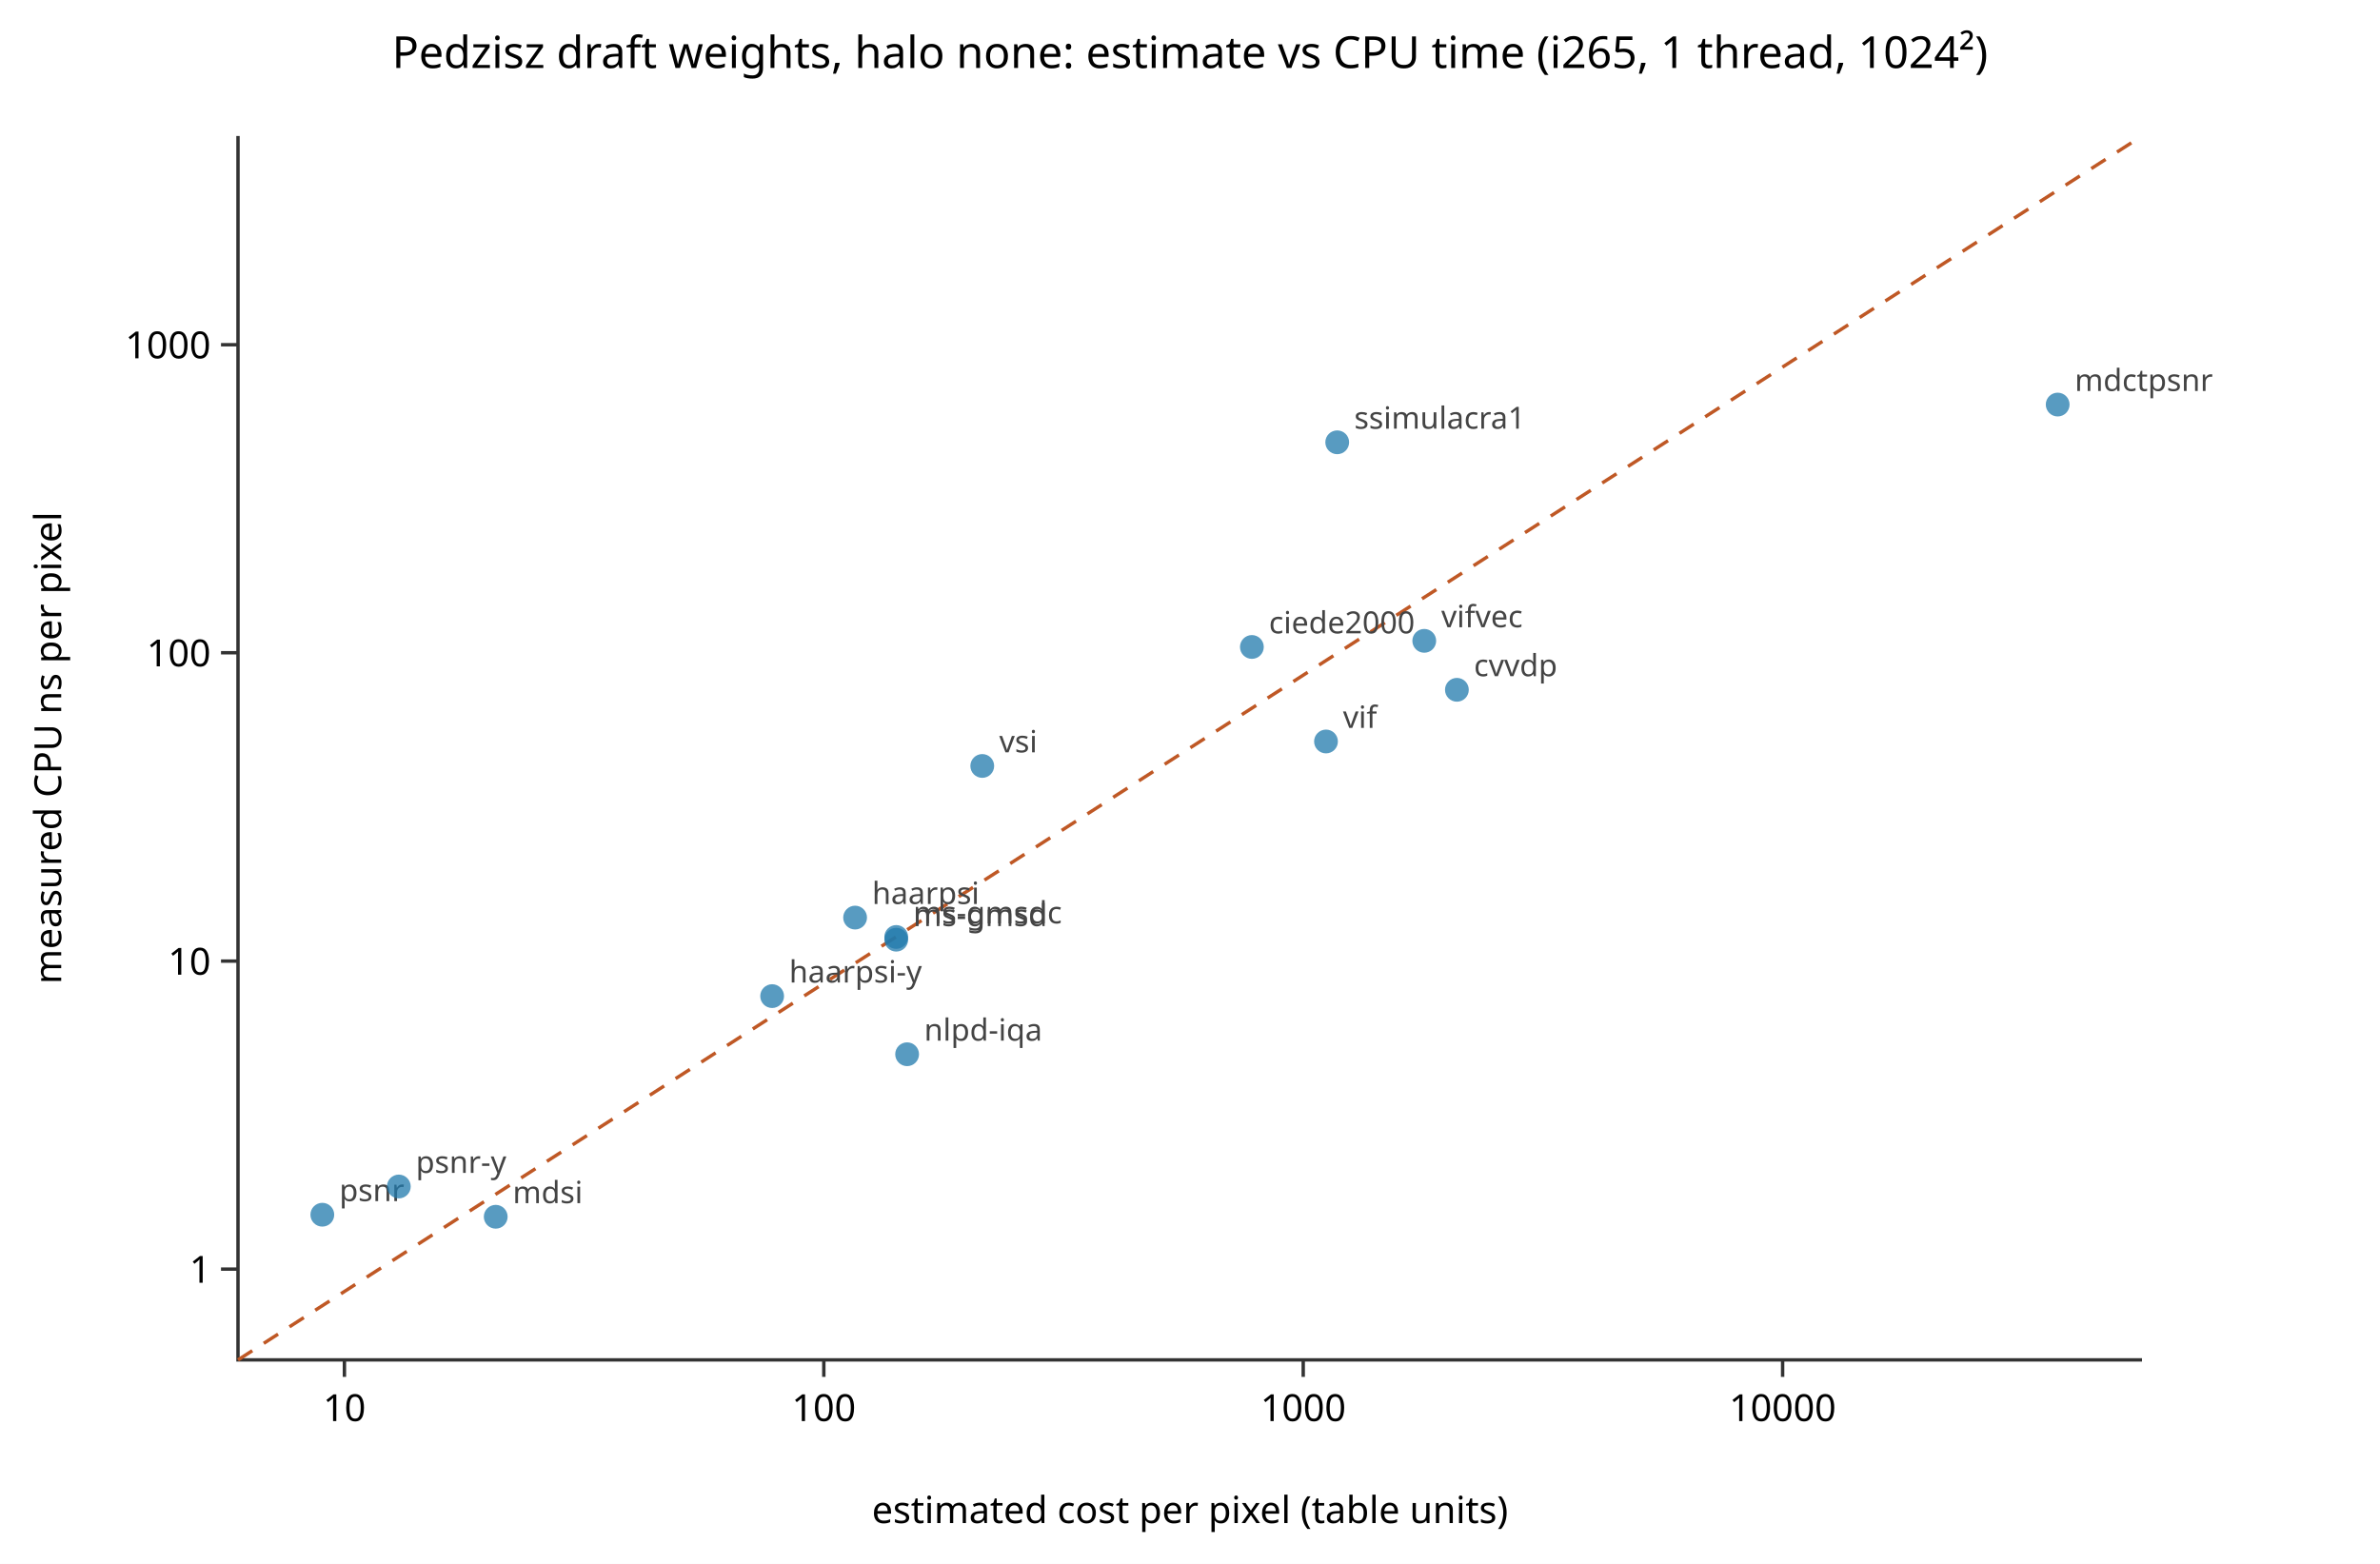
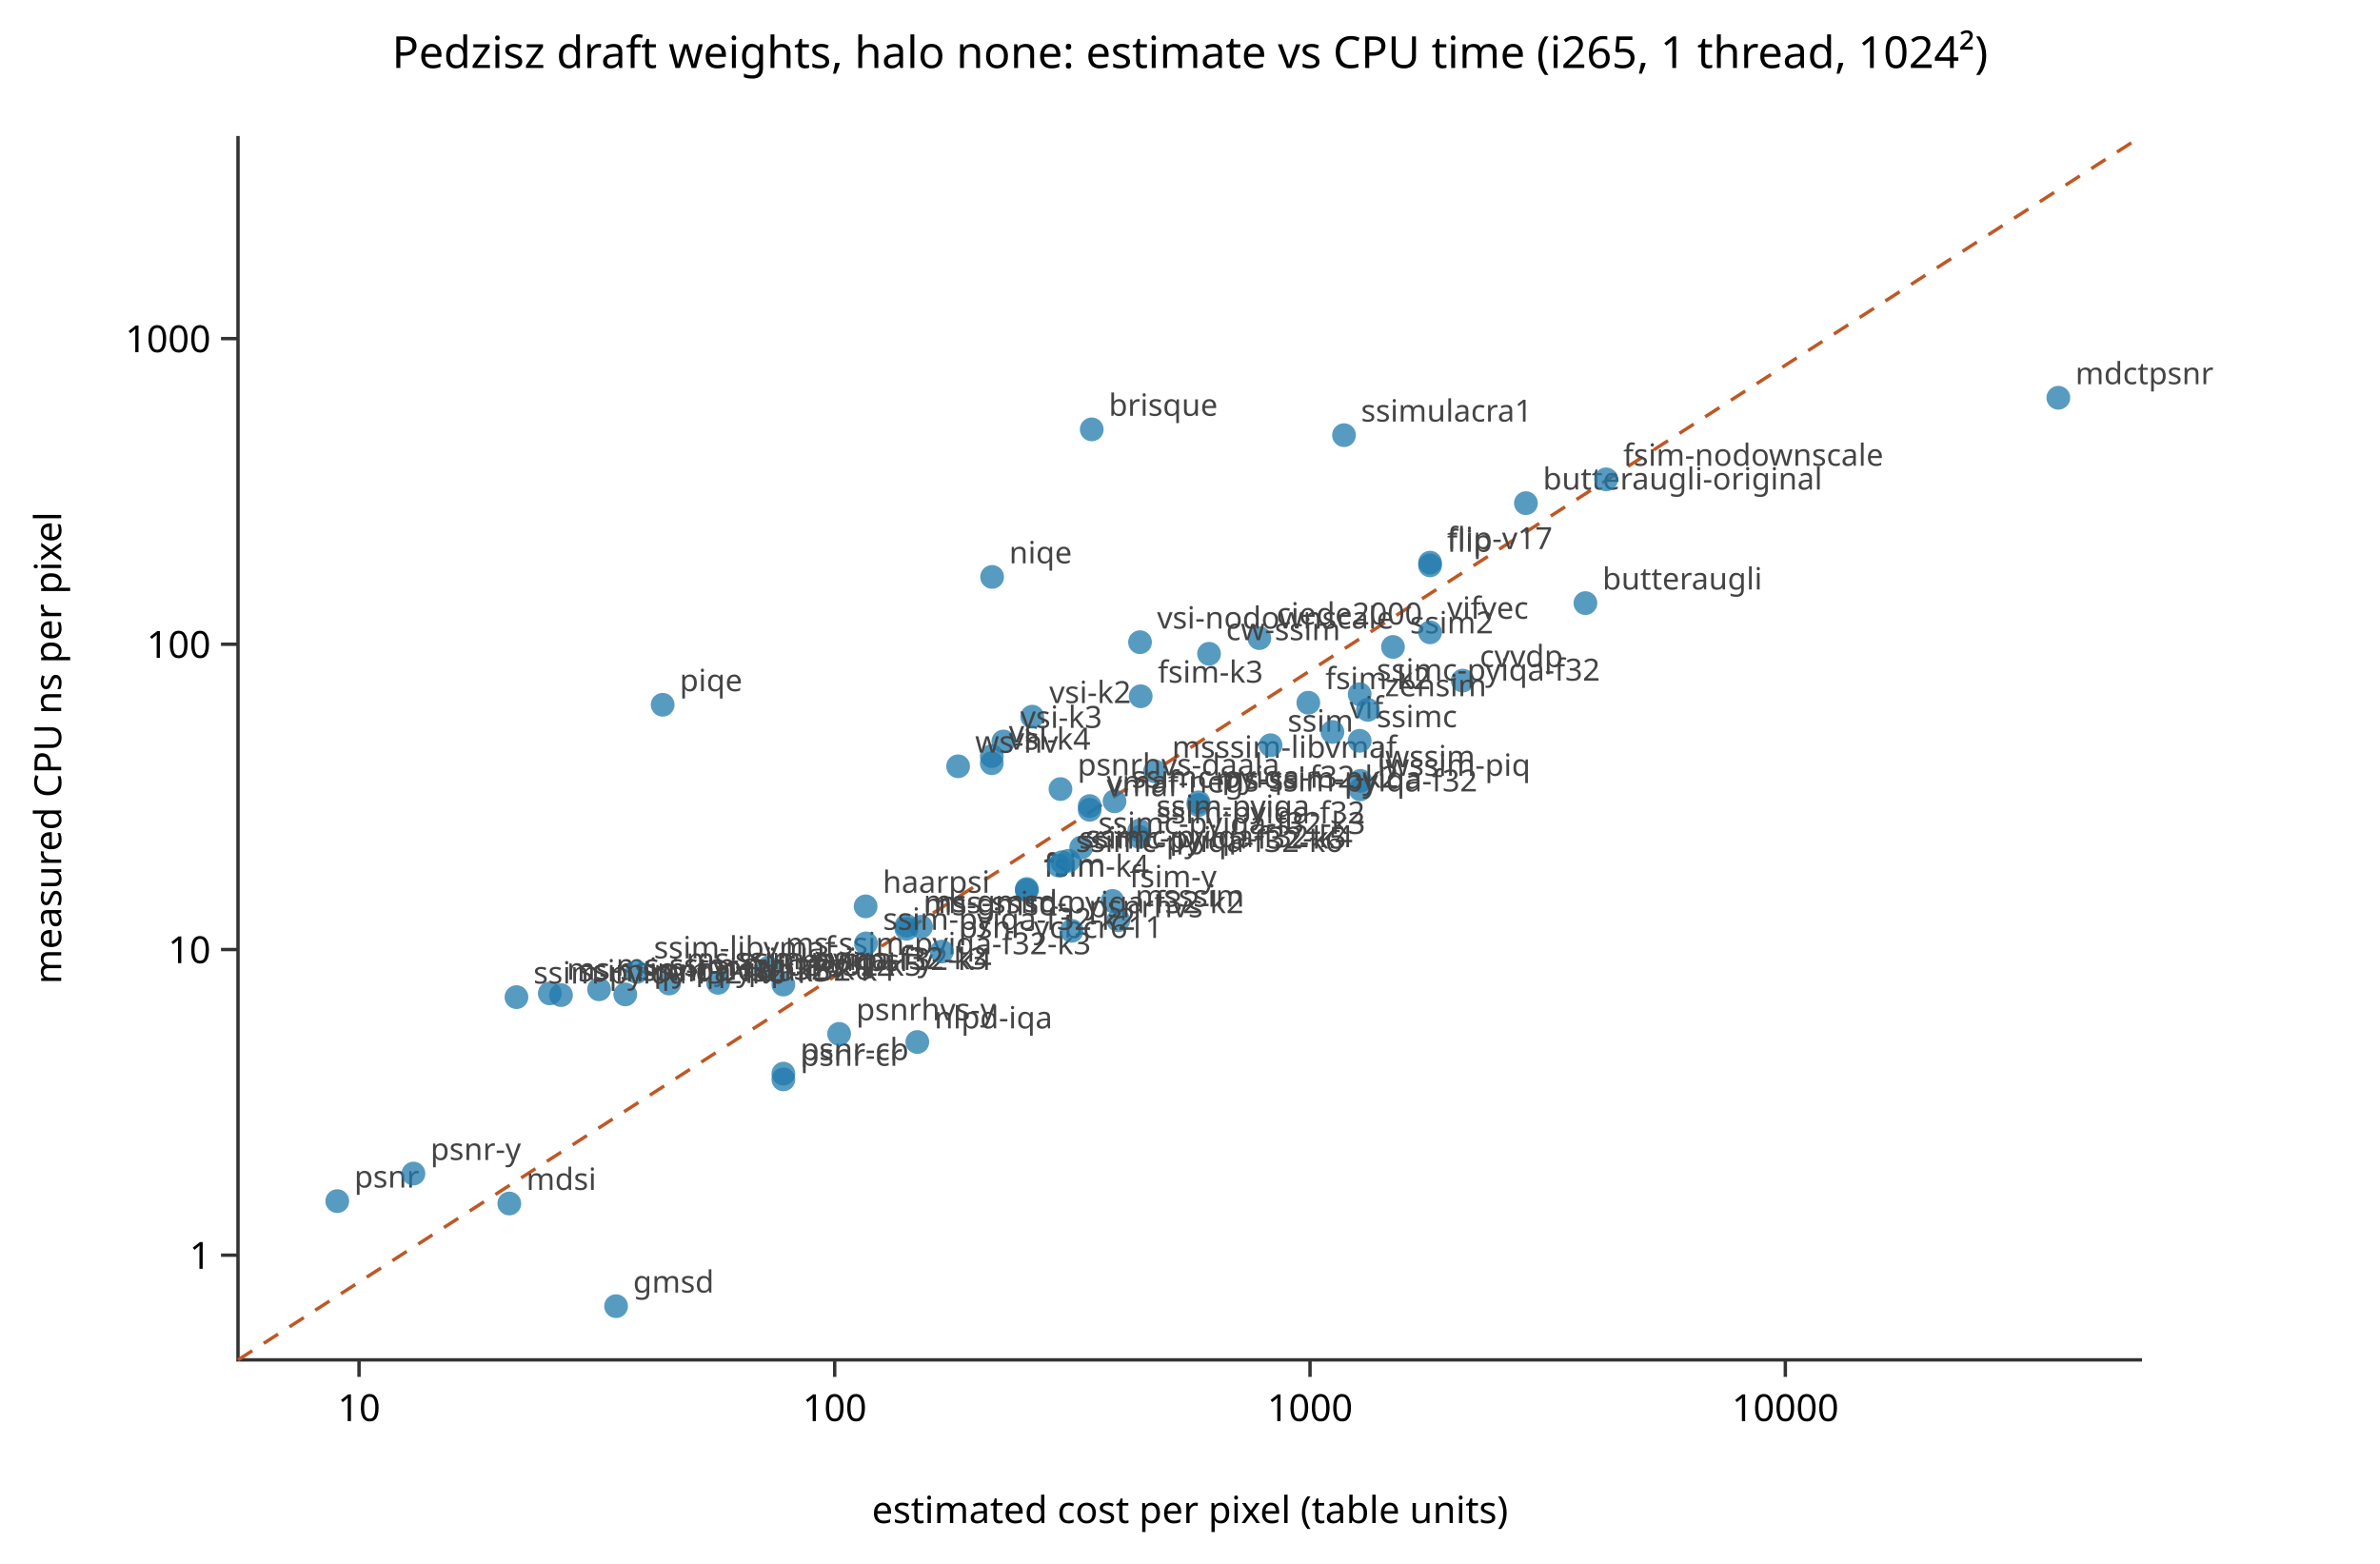
<svg xmlns="http://www.w3.org/2000/svg" viewBox="0 0 700 460" font-family="sans-serif" font-size="11">
  <rect width="700" height="460" fill="white" />
  <text x="350" y="20" text-anchor="middle" font-size="13">Pedzisz draft weights, halo none: estimate vs CPU time (i265, 1 thread, 1024²)</text>
  <path d="M70 40V400H630" fill="none" stroke="#333" />
-   <path d="M101.3 400v5" stroke="#333" />
-   <text x="101.3" y="418" text-anchor="middle">10</text>
-   <path d="M242.3 400v5" stroke="#333" />
-   <text x="242.3" y="418" text-anchor="middle">100</text>
-   <path d="M383.3 400v5" stroke="#333" />
-   <text x="383.3" y="418" text-anchor="middle">1000</text>
-   <path d="M524.3 400v5" stroke="#333" />
-   <text x="524.3" y="418" text-anchor="middle">10000</text>
-   <path d="M65 373.3h5" stroke="#333" />
-   <text x="62" y="377.3" text-anchor="end">1</text>
-   <path d="M65 282.7h5" stroke="#333" />
-   <text x="62" y="286.7" text-anchor="end">10</text>
-   <path d="M65 192.0h5" stroke="#333" />
-   <text x="62" y="196.0" text-anchor="end">100</text>
-   <path d="M65 101.4h5" stroke="#333" />
-   <text x="62" y="105.4" text-anchor="end">1000</text>
+   <path d="M105.6 400v5" stroke="#333" />
+   <text x="105.6" y="418" text-anchor="middle">10</text>
+   <path d="M245.5 400v5" stroke="#333" />
+   <text x="245.5" y="418" text-anchor="middle">100</text>
+   <path d="M385.3 400v5" stroke="#333" />
+   <text x="385.3" y="418" text-anchor="middle">1000</text>
+   <path d="M525.1 400v5" stroke="#333" />
+   <text x="525.1" y="418" text-anchor="middle">10000</text>
+   <path d="M65 369.2h5" stroke="#333" />
+   <text x="62" y="373.2" text-anchor="end">1</text>
+   <path d="M65 279.3h5" stroke="#333" />
+   <text x="62" y="283.3" text-anchor="end">10</text>
+   <path d="M65 189.5h5" stroke="#333" />
+   <text x="62" y="193.5" text-anchor="end">100</text>
+   <path d="M65 99.6h5" stroke="#333" />
+   <text x="62" y="103.6" text-anchor="end">1000</text>
  <path d="M70.0 400.0L630.0 40.0" stroke="#bf5825" stroke-dasharray="5 4" />
-   <circle cx="368.2" cy="190.3" r="3.5" fill="#2179ac" fill-opacity=".75" />
-   <text x="373.2" y="186.3" font-size="9" fill="#444">ciede2000</text>
-   <circle cx="428.5" cy="202.9" r="3.5" fill="#2179ac" fill-opacity=".75" />
-   <text x="433.5" y="198.9" font-size="9" fill="#444">cvvdp</text>
-   <circle cx="251.5" cy="269.9" r="3.5" fill="#2179ac" fill-opacity=".75" />
-   <text x="256.5" y="265.9" font-size="9" fill="#444">haarpsi</text>
-   <circle cx="227.1" cy="293.0" r="3.5" fill="#2179ac" fill-opacity=".75" />
-   <text x="232.1" y="289.0" font-size="9" fill="#444">haarpsi-y</text>
-   <circle cx="605.2" cy="119.0" r="3.5" fill="#2179ac" fill-opacity=".75" />
-   <text x="610.2" y="115.0" font-size="9" fill="#444">mdctpsnr</text>
-   <circle cx="145.8" cy="357.9" r="3.5" fill="#2179ac" fill-opacity=".75" />
-   <text x="150.8" y="353.9" font-size="9" fill="#444">mdsi</text>
-   <circle cx="263.6" cy="276.4" r="3.5" fill="#2179ac" fill-opacity=".75" />
-   <text x="268.6" y="272.4" font-size="9" fill="#444">ms-gmsd</text>
-   <circle cx="263.6" cy="275.6" r="3.5" fill="#2179ac" fill-opacity=".75" />
-   <text x="268.6" y="271.6" font-size="9" fill="#444">ms-gmsdc</text>
-   <circle cx="266.8" cy="310.1" r="3.5" fill="#2179ac" fill-opacity=".75" />
-   <text x="271.8" y="306.1" font-size="9" fill="#444">nlpd-iqa</text>
-   <circle cx="94.8" cy="357.3" r="3.5" fill="#2179ac" fill-opacity=".75" />
-   <text x="99.8" y="353.3" font-size="9" fill="#444">psnr</text>
-   <circle cx="117.3" cy="349.0" r="3.5" fill="#2179ac" fill-opacity=".75" />
-   <text x="122.3" y="345.0" font-size="9" fill="#444">psnr-y</text>
-   <circle cx="393.3" cy="130.1" r="3.5" fill="#2179ac" fill-opacity=".75" />
-   <text x="398.3" y="126.1" font-size="9" fill="#444">ssimulacra1</text>
-   <circle cx="390.0" cy="218.1" r="3.5" fill="#2179ac" fill-opacity=".75" />
-   <text x="395.0" y="214.1" font-size="9" fill="#444">vif</text>
-   <circle cx="418.9" cy="188.5" r="3.5" fill="#2179ac" fill-opacity=".75" />
-   <text x="423.9" y="184.5" font-size="9" fill="#444">vifvec</text>
-   <circle cx="288.9" cy="225.3" r="3.5" fill="#2179ac" fill-opacity=".75" />
-   <text x="293.9" y="221.3" font-size="9" fill="#444">vsi</text>
+   <circle cx="321.1" cy="126.3" r="3.5" fill="#2179ac" fill-opacity=".75" />
+   <text x="326.1" y="122.3" font-size="9" fill="#444">brisque</text>
+   <circle cx="466.3" cy="177.4" r="3.5" fill="#2179ac" fill-opacity=".75" />
+   <text x="471.3" y="173.4" font-size="9" fill="#444">butteraugli</text>
+   <circle cx="448.8" cy="148.0" r="3.5" fill="#2179ac" fill-opacity=".75" />
+   <text x="453.8" y="144.0" font-size="9" fill="#444">butteraugli-original</text>
+   <circle cx="370.4" cy="187.7" r="3.5" fill="#2179ac" fill-opacity=".75" />
+   <text x="375.4" y="183.7" font-size="9" fill="#444">ciede2000</text>
+   <circle cx="430.2" cy="200.2" r="3.5" fill="#2179ac" fill-opacity=".75" />
+   <text x="435.2" y="196.2" font-size="9" fill="#444">cvvdp</text>
+   <circle cx="355.6" cy="192.3" r="3.5" fill="#2179ac" fill-opacity=".75" />
+   <text x="360.6" y="188.3" font-size="9" fill="#444">cw-ssim</text>
+   <circle cx="420.6" cy="166.3" r="3.5" fill="#2179ac" fill-opacity=".75" />
+   <text x="425.6" y="162.3" font-size="9" fill="#444">flip</text>
+   <circle cx="420.6" cy="165.5" r="3.5" fill="#2179ac" fill-opacity=".75" />
+   <text x="425.6" y="161.5" font-size="9" fill="#444">flip-v17</text>
+   <circle cx="302.0" cy="261.5" r="3.5" fill="#2179ac" fill-opacity=".75" />
+   <text x="307.0" y="257.5" font-size="9" fill="#444">fsim</text>
+   <circle cx="384.8" cy="206.7" r="3.5" fill="#2179ac" fill-opacity=".75" />
+   <text x="389.8" y="202.7" font-size="9" fill="#444">fsim-k2</text>
+   <circle cx="335.5" cy="204.8" r="3.5" fill="#2179ac" fill-opacity=".75" />
+   <text x="340.5" y="200.8" font-size="9" fill="#444">fsim-k3</text>
+   <circle cx="302.0" cy="261.9" r="3.5" fill="#2179ac" fill-opacity=".75" />
+   <text x="307.0" y="257.9" font-size="9" fill="#444">fsim-k4</text>
+   <circle cx="472.4" cy="141.0" r="3.5" fill="#2179ac" fill-opacity=".75" />
+   <text x="477.4" y="137.0" font-size="9" fill="#444">fsim-nodownscale</text>
+   <circle cx="327.2" cy="265.0" r="3.5" fill="#2179ac" fill-opacity=".75" />
+   <text x="332.2" y="261.0" font-size="9" fill="#444">fsim-y</text>
+   <circle cx="181.2" cy="384.2" r="3.5" fill="#2179ac" fill-opacity=".75" />
+   <text x="186.2" y="380.2" font-size="9" fill="#444">gmsd</text>
+   <circle cx="254.6" cy="266.6" r="3.5" fill="#2179ac" fill-opacity=".75" />
+   <text x="259.6" y="262.6" font-size="9" fill="#444">haarpsi</text>
+   <circle cx="230.4" cy="289.6" r="3.5" fill="#2179ac" fill-opacity=".75" />
+   <text x="235.4" y="285.6" font-size="9" fill="#444">haarpsi-y</text>
+   <circle cx="400.1" cy="229.7" r="3.5" fill="#2179ac" fill-opacity=".75" />
+   <text x="405.1" y="225.7" font-size="9" fill="#444">iwssim</text>
+   <circle cx="400.1" cy="232.2" r="3.5" fill="#2179ac" fill-opacity=".75" />
+   <text x="405.1" y="228.2" font-size="9" fill="#444">iwssim-piq</text>
+   <circle cx="605.4" cy="117.0" r="3.5" fill="#2179ac" fill-opacity=".75" />
+   <text x="610.4" y="113.0" font-size="9" fill="#444">mdctpsnr</text>
+   <circle cx="149.8" cy="354.0" r="3.5" fill="#2179ac" fill-opacity=".75" />
+   <text x="154.8" y="350.0" font-size="9" fill="#444">mdsi</text>
+   <circle cx="266.6" cy="273.2" r="3.5" fill="#2179ac" fill-opacity=".75" />
+   <text x="271.6" y="269.2" font-size="9" fill="#444">ms-gmsd</text>
+   <circle cx="266.6" cy="272.3" r="3.5" fill="#2179ac" fill-opacity=".75" />
+   <text x="271.6" y="268.3" font-size="9" fill="#444">ms-gmsdc</text>
+   <circle cx="352.5" cy="236.0" r="3.5" fill="#2179ac" fill-opacity=".75" />
+   <text x="357.5" y="232.0" font-size="9" fill="#444">ms-ssim-pyiqa</text>
+   <circle cx="352.5" cy="236.8" r="3.5" fill="#2179ac" fill-opacity=".75" />
+   <text x="357.5" y="232.8" font-size="9" fill="#444">ms-ssim-pyiqa-f32</text>
+   <circle cx="270.9" cy="272.6" r="3.5" fill="#2179ac" fill-opacity=".75" />
+   <text x="275.9" y="268.6" font-size="9" fill="#444">ms-ssim-pyiqa-f32-k2</text>
+   <circle cx="226.0" cy="284.7" r="3.5" fill="#2179ac" fill-opacity=".75" />
+   <text x="231.0" y="280.7" font-size="9" fill="#444">ms-ssim-pyiqa-f32-k3</text>
+   <circle cx="196.8" cy="289.3" r="3.5" fill="#2179ac" fill-opacity=".75" />
+   <text x="201.8" y="285.3" font-size="9" fill="#444">ms-ssim-pyiqa-f32-k4</text>
+   <circle cx="176.2" cy="291.0" r="3.5" fill="#2179ac" fill-opacity=".75" />
+   <text x="181.2" y="287.0" font-size="9" fill="#444">ms-ssim-pyiqa-f32-k5</text>
+   <circle cx="161.7" cy="292.2" r="3.5" fill="#2179ac" fill-opacity=".75" />
+   <text x="166.7" y="288.2" font-size="9" fill="#444">ms-ssim-pyiqa-f32-k6</text>
+   <circle cx="328.9" cy="270.7" r="3.5" fill="#2179ac" fill-opacity=".75" />
+   <text x="333.9" y="266.7" font-size="9" fill="#444">msssim</text>
+   <circle cx="339.7" cy="226.9" r="3.5" fill="#2179ac" fill-opacity=".75" />
+   <text x="344.7" y="222.9" font-size="9" fill="#444">msssim-libvmaf</text>
+   <circle cx="291.8" cy="169.7" r="3.5" fill="#2179ac" fill-opacity=".75" />
+   <text x="296.8" y="165.7" font-size="9" fill="#444">niqe</text>
+   <circle cx="269.8" cy="306.5" r="3.5" fill="#2179ac" fill-opacity=".75" />
+   <text x="274.8" y="302.5" font-size="9" fill="#444">nlpd-iqa</text>
+   <circle cx="194.9" cy="207.3" r="3.5" fill="#2179ac" fill-opacity=".75" />
+   <text x="199.9" y="203.3" font-size="9" fill="#444">piqe</text>
+   <circle cx="99.2" cy="353.3" r="3.5" fill="#2179ac" fill-opacity=".75" />
+   <text x="104.2" y="349.3" font-size="9" fill="#444">psnr</text>
+   <circle cx="230.4" cy="315.8" r="3.5" fill="#2179ac" fill-opacity=".75" />
+   <text x="235.4" y="311.8" font-size="9" fill="#444">psnr-cb</text>
+   <circle cx="230.4" cy="317.5" r="3.5" fill="#2179ac" fill-opacity=".75" />
+   <text x="235.4" y="313.5" font-size="9" fill="#444">psnr-cr</text>
+   <circle cx="121.6" cy="345.2" r="3.5" fill="#2179ac" fill-opacity=".75" />
+   <text x="126.6" y="341.2" font-size="9" fill="#444">psnr-y</text>
+   <circle cx="277.0" cy="279.9" r="3.5" fill="#2179ac" fill-opacity=".75" />
+   <text x="282.0" y="275.9" font-size="9" fill="#444">psnr-ycbcr611</text>
+   <circle cx="315.2" cy="273.8" r="3.5" fill="#2179ac" fill-opacity=".75" />
+   <text x="320.2" y="269.8" font-size="9" fill="#444">psnrhvs</text>
+   <circle cx="311.9" cy="232.1" r="3.5" fill="#2179ac" fill-opacity=".75" />
+   <text x="316.9" y="228.1" font-size="9" fill="#444">psnrhvs-daala</text>
+   <circle cx="246.8" cy="304.1" r="3.5" fill="#2179ac" fill-opacity=".75" />
+   <text x="251.8" y="300.1" font-size="9" fill="#444">psnrhvs-y</text>
+   <circle cx="373.7" cy="219.2" r="3.5" fill="#2179ac" fill-opacity=".75" />
+   <text x="378.7" y="215.2" font-size="9" fill="#444">ssim</text>
+   <circle cx="187.3" cy="285.9" r="3.5" fill="#2179ac" fill-opacity=".75" />
+   <text x="192.3" y="281.9" font-size="9" fill="#444">ssim-libvmaf</text>
+   <circle cx="335.1" cy="244.3" r="3.5" fill="#2179ac" fill-opacity=".75" />
+   <text x="340.1" y="240.3" font-size="9" fill="#444">ssim-pyiqa</text>
+   <circle cx="335.1" cy="246.2" r="3.5" fill="#2179ac" fill-opacity=".75" />
+   <text x="340.1" y="242.2" font-size="9" fill="#444">ssim-pyiqa-f32</text>
+   <circle cx="254.7" cy="277.5" r="3.5" fill="#2179ac" fill-opacity=".75" />
+   <text x="259.7" y="273.5" font-size="9" fill="#444">ssim-pyiqa-f32-k2</text>
+   <circle cx="211.2" cy="289.1" r="3.5" fill="#2179ac" fill-opacity=".75" />
+   <text x="216.2" y="285.1" font-size="9" fill="#444">ssim-pyiqa-f32-k3</text>
+   <circle cx="183.9" cy="292.5" r="3.5" fill="#2179ac" fill-opacity=".75" />
+   <text x="188.9" y="288.5" font-size="9" fill="#444">ssim-pyiqa-f32-k4</text>
+   <circle cx="165.0" cy="292.7" r="3.5" fill="#2179ac" fill-opacity=".75" />
+   <text x="170.0" y="288.7" font-size="9" fill="#444">ssim-pyiqa-f32-k5</text>
+   <circle cx="151.9" cy="293.3" r="3.5" fill="#2179ac" fill-opacity=".75" />
+   <text x="156.9" y="289.3" font-size="9" fill="#444">ssim-pyiqa-f32-k6</text>
+   <circle cx="409.7" cy="190.3" r="3.5" fill="#2179ac" fill-opacity=".75" />
+   <text x="414.7" y="186.3" font-size="9" fill="#444">ssim2</text>
+   <circle cx="399.9" cy="217.9" r="3.5" fill="#2179ac" fill-opacity=".75" />
+   <text x="404.9" y="213.9" font-size="9" fill="#444">ssimc</text>
+   <circle cx="399.9" cy="204.2" r="3.5" fill="#2179ac" fill-opacity=".75" />
+   <text x="404.9" y="200.2" font-size="9" fill="#444">ssimc-pyiqa-f32</text>
+   <circle cx="327.8" cy="235.7" r="3.5" fill="#2179ac" fill-opacity=".75" />
+   <text x="332.8" y="231.7" font-size="9" fill="#444">ssimc-pyiqa-f32-k2</text>
+   <circle cx="318.0" cy="249.3" r="3.5" fill="#2179ac" fill-opacity=".75" />
+   <text x="323.0" y="245.3" font-size="9" fill="#444">ssimc-pyiqa-f32-k3</text>
+   <circle cx="314.3" cy="253.2" r="3.5" fill="#2179ac" fill-opacity=".75" />
+   <text x="319.3" y="249.2" font-size="9" fill="#444">ssimc-pyiqa-f32-k4</text>
+   <circle cx="312.4" cy="253.6" r="3.5" fill="#2179ac" fill-opacity=".75" />
+   <text x="317.4" y="249.6" font-size="9" fill="#444">ssimc-pyiqa-f32-k5</text>
+   <circle cx="311.4" cy="254.6" r="3.5" fill="#2179ac" fill-opacity=".75" />
+   <text x="316.4" y="250.6" font-size="9" fill="#444">ssimc-pyiqa-f32-k6</text>
+   <circle cx="395.3" cy="128.0" r="3.5" fill="#2179ac" fill-opacity=".75" />
+   <text x="400.3" y="124.0" font-size="9" fill="#444">ssimulacra1</text>
+   <circle cx="391.9" cy="215.3" r="3.5" fill="#2179ac" fill-opacity=".75" />
+   <text x="396.9" y="211.3" font-size="9" fill="#444">vif</text>
+   <circle cx="420.6" cy="186.0" r="3.5" fill="#2179ac" fill-opacity=".75" />
+   <text x="425.6" y="182.0" font-size="9" fill="#444">vifvec</text>
+   <circle cx="320.5" cy="238.2" r="3.5" fill="#2179ac" fill-opacity=".75" />
+   <text x="325.5" y="234.2" font-size="9" fill="#444">vmaf</text>
+   <circle cx="320.5" cy="237.1" r="3.5" fill="#2179ac" fill-opacity=".75" />
+   <text x="325.5" y="233.1" font-size="9" fill="#444">vmaf-neg</text>
+   <circle cx="291.7" cy="222.4" r="3.5" fill="#2179ac" fill-opacity=".75" />
+   <text x="296.7" y="218.4" font-size="9" fill="#444">vsi</text>
+   <circle cx="303.6" cy="210.8" r="3.5" fill="#2179ac" fill-opacity=".75" />
+   <text x="308.6" y="206.8" font-size="9" fill="#444">vsi-k2</text>
+   <circle cx="295.1" cy="218.1" r="3.5" fill="#2179ac" fill-opacity=".75" />
+   <text x="300.1" y="214.1" font-size="9" fill="#444">vsi-k3</text>
+   <circle cx="291.7" cy="224.5" r="3.5" fill="#2179ac" fill-opacity=".75" />
+   <text x="296.7" y="220.5" font-size="9" fill="#444">vsi-k4</text>
+   <circle cx="335.3" cy="188.9" r="3.5" fill="#2179ac" fill-opacity=".75" />
+   <text x="340.3" y="184.9" font-size="9" fill="#444">vsi-nodownscale</text>
+   <circle cx="281.8" cy="225.4" r="3.5" fill="#2179ac" fill-opacity=".75" />
+   <text x="286.8" y="221.4" font-size="9" fill="#444">ws-hv</text>
+   <circle cx="402.3" cy="208.8" r="3.5" fill="#2179ac" fill-opacity=".75" />
+   <text x="407.3" y="204.8" font-size="9" fill="#444">zensim</text>
  <text x="350" y="448" text-anchor="middle">estimated cost per pixel (table units)</text>
  <text x="18" y="220" text-anchor="middle" transform="rotate(-90 18 220)">measured CPU ns per pixel</text>
</svg>
